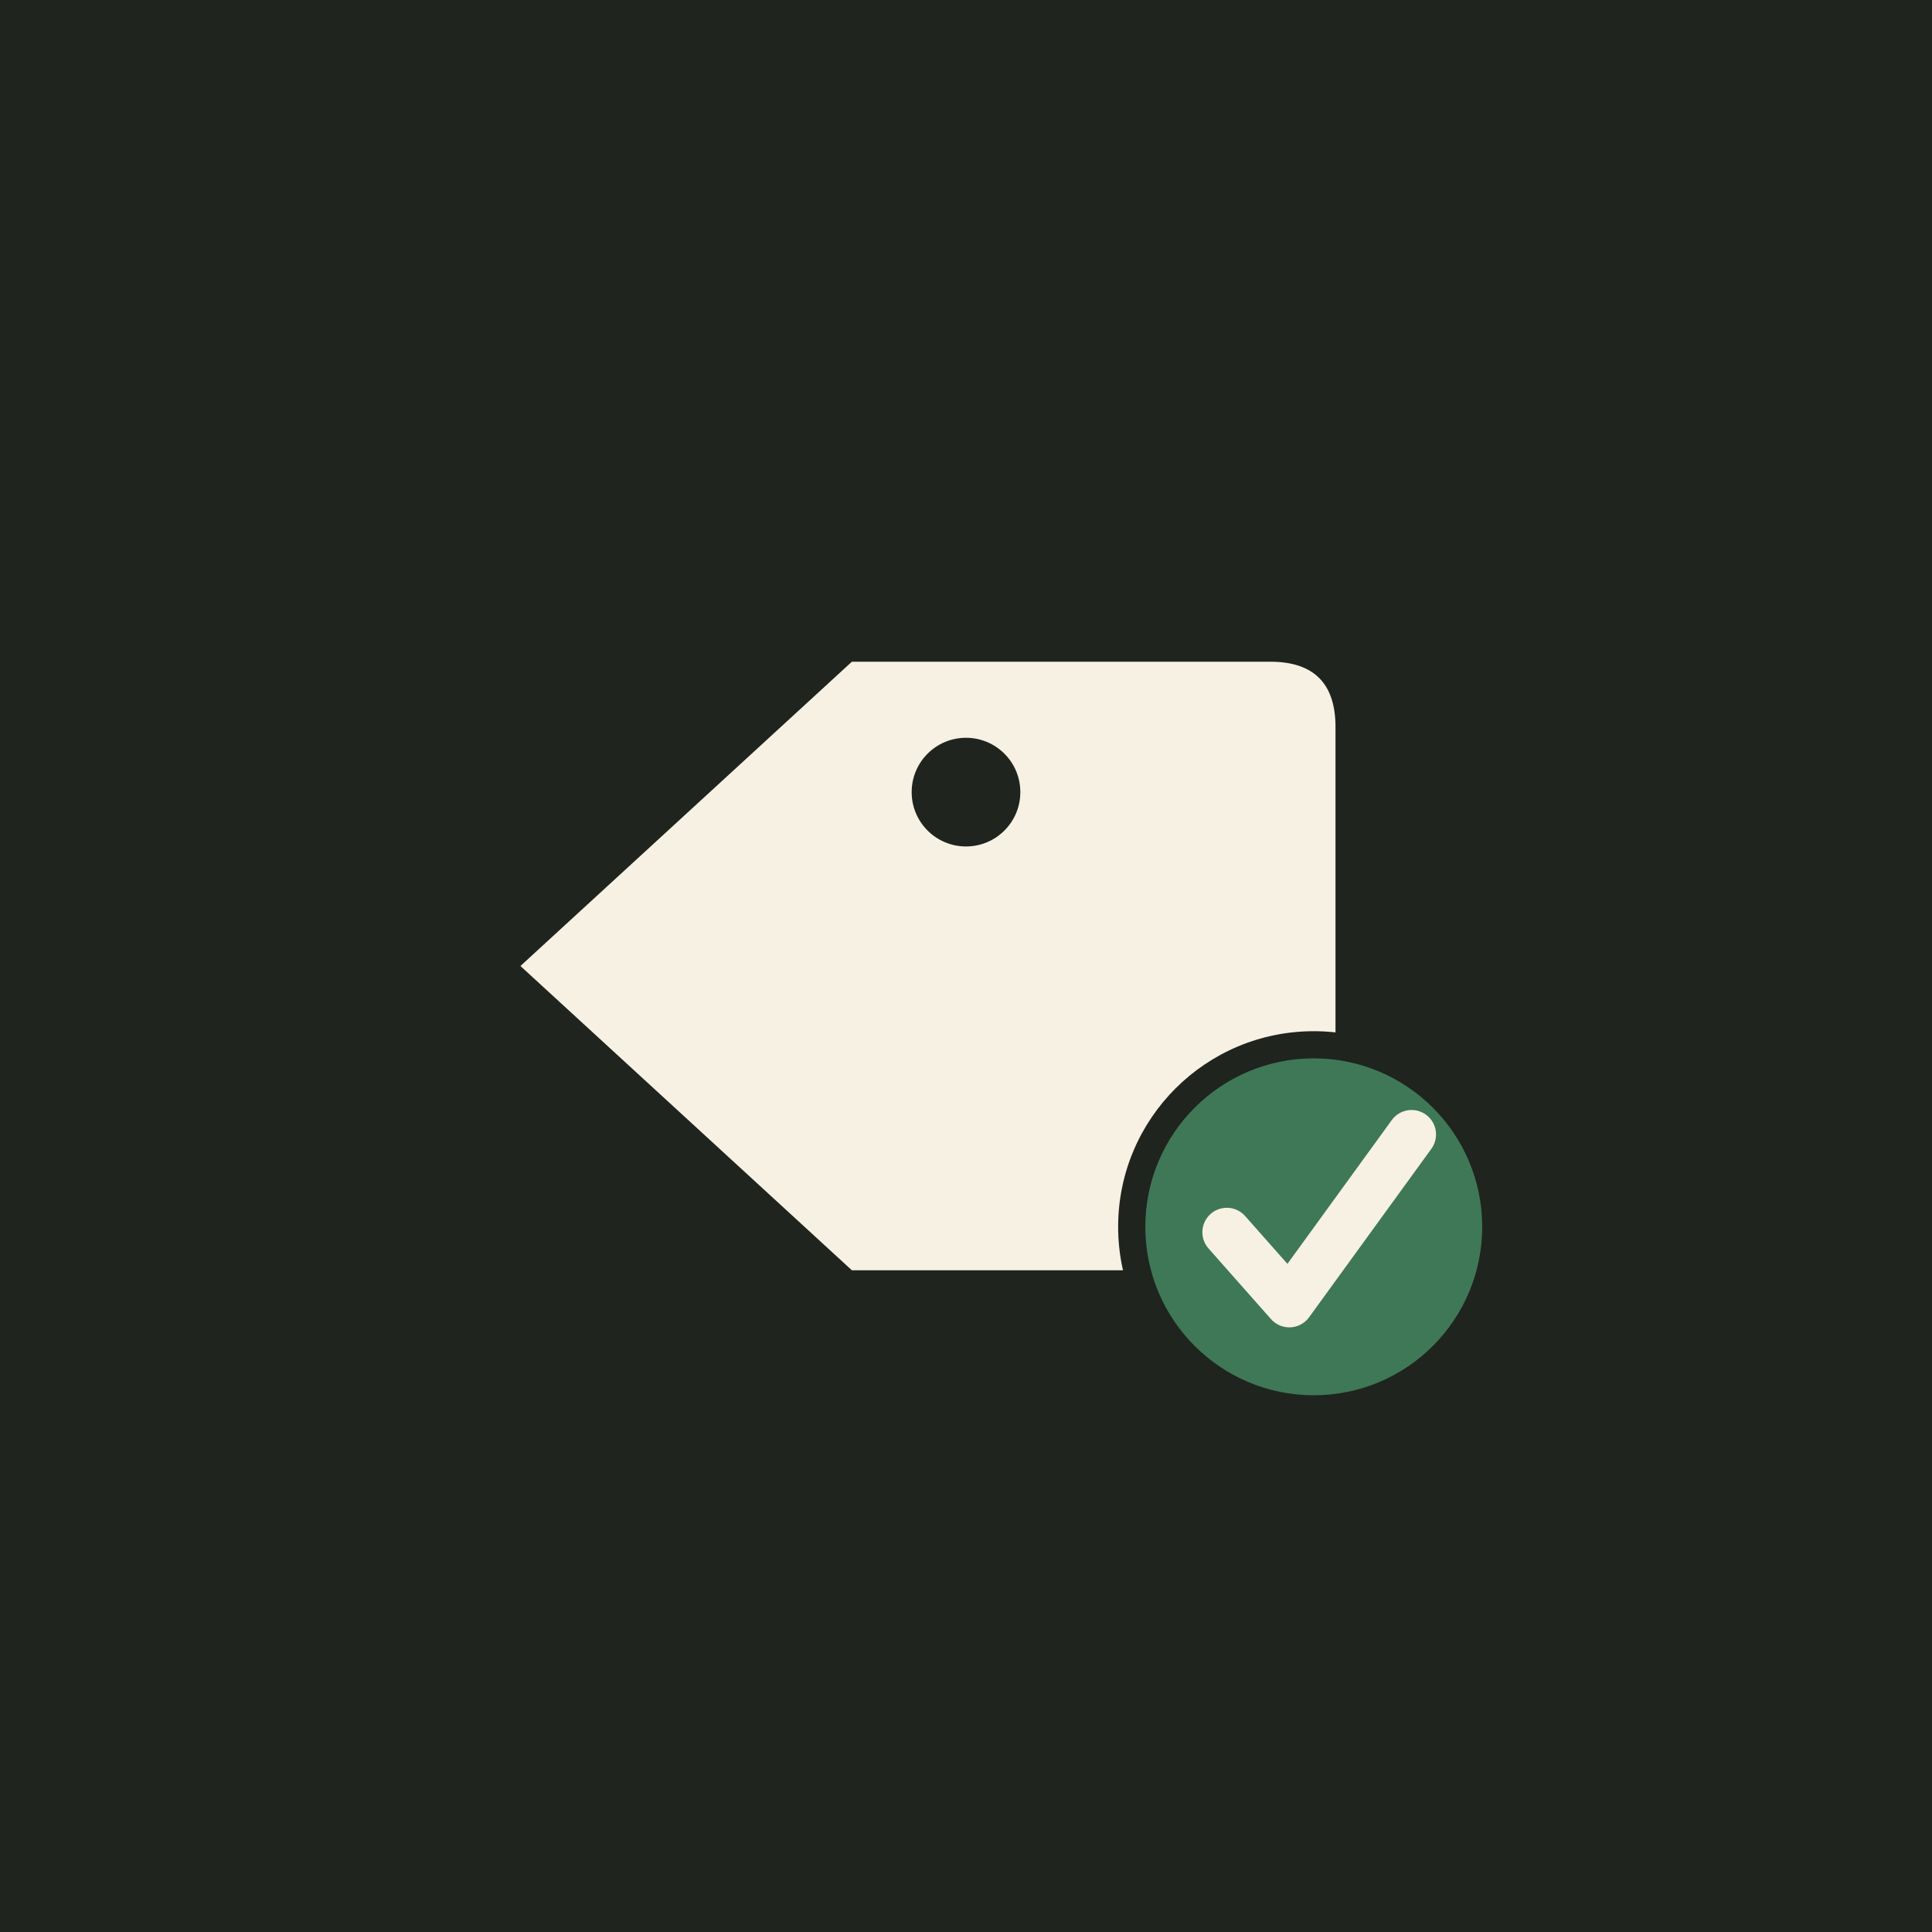
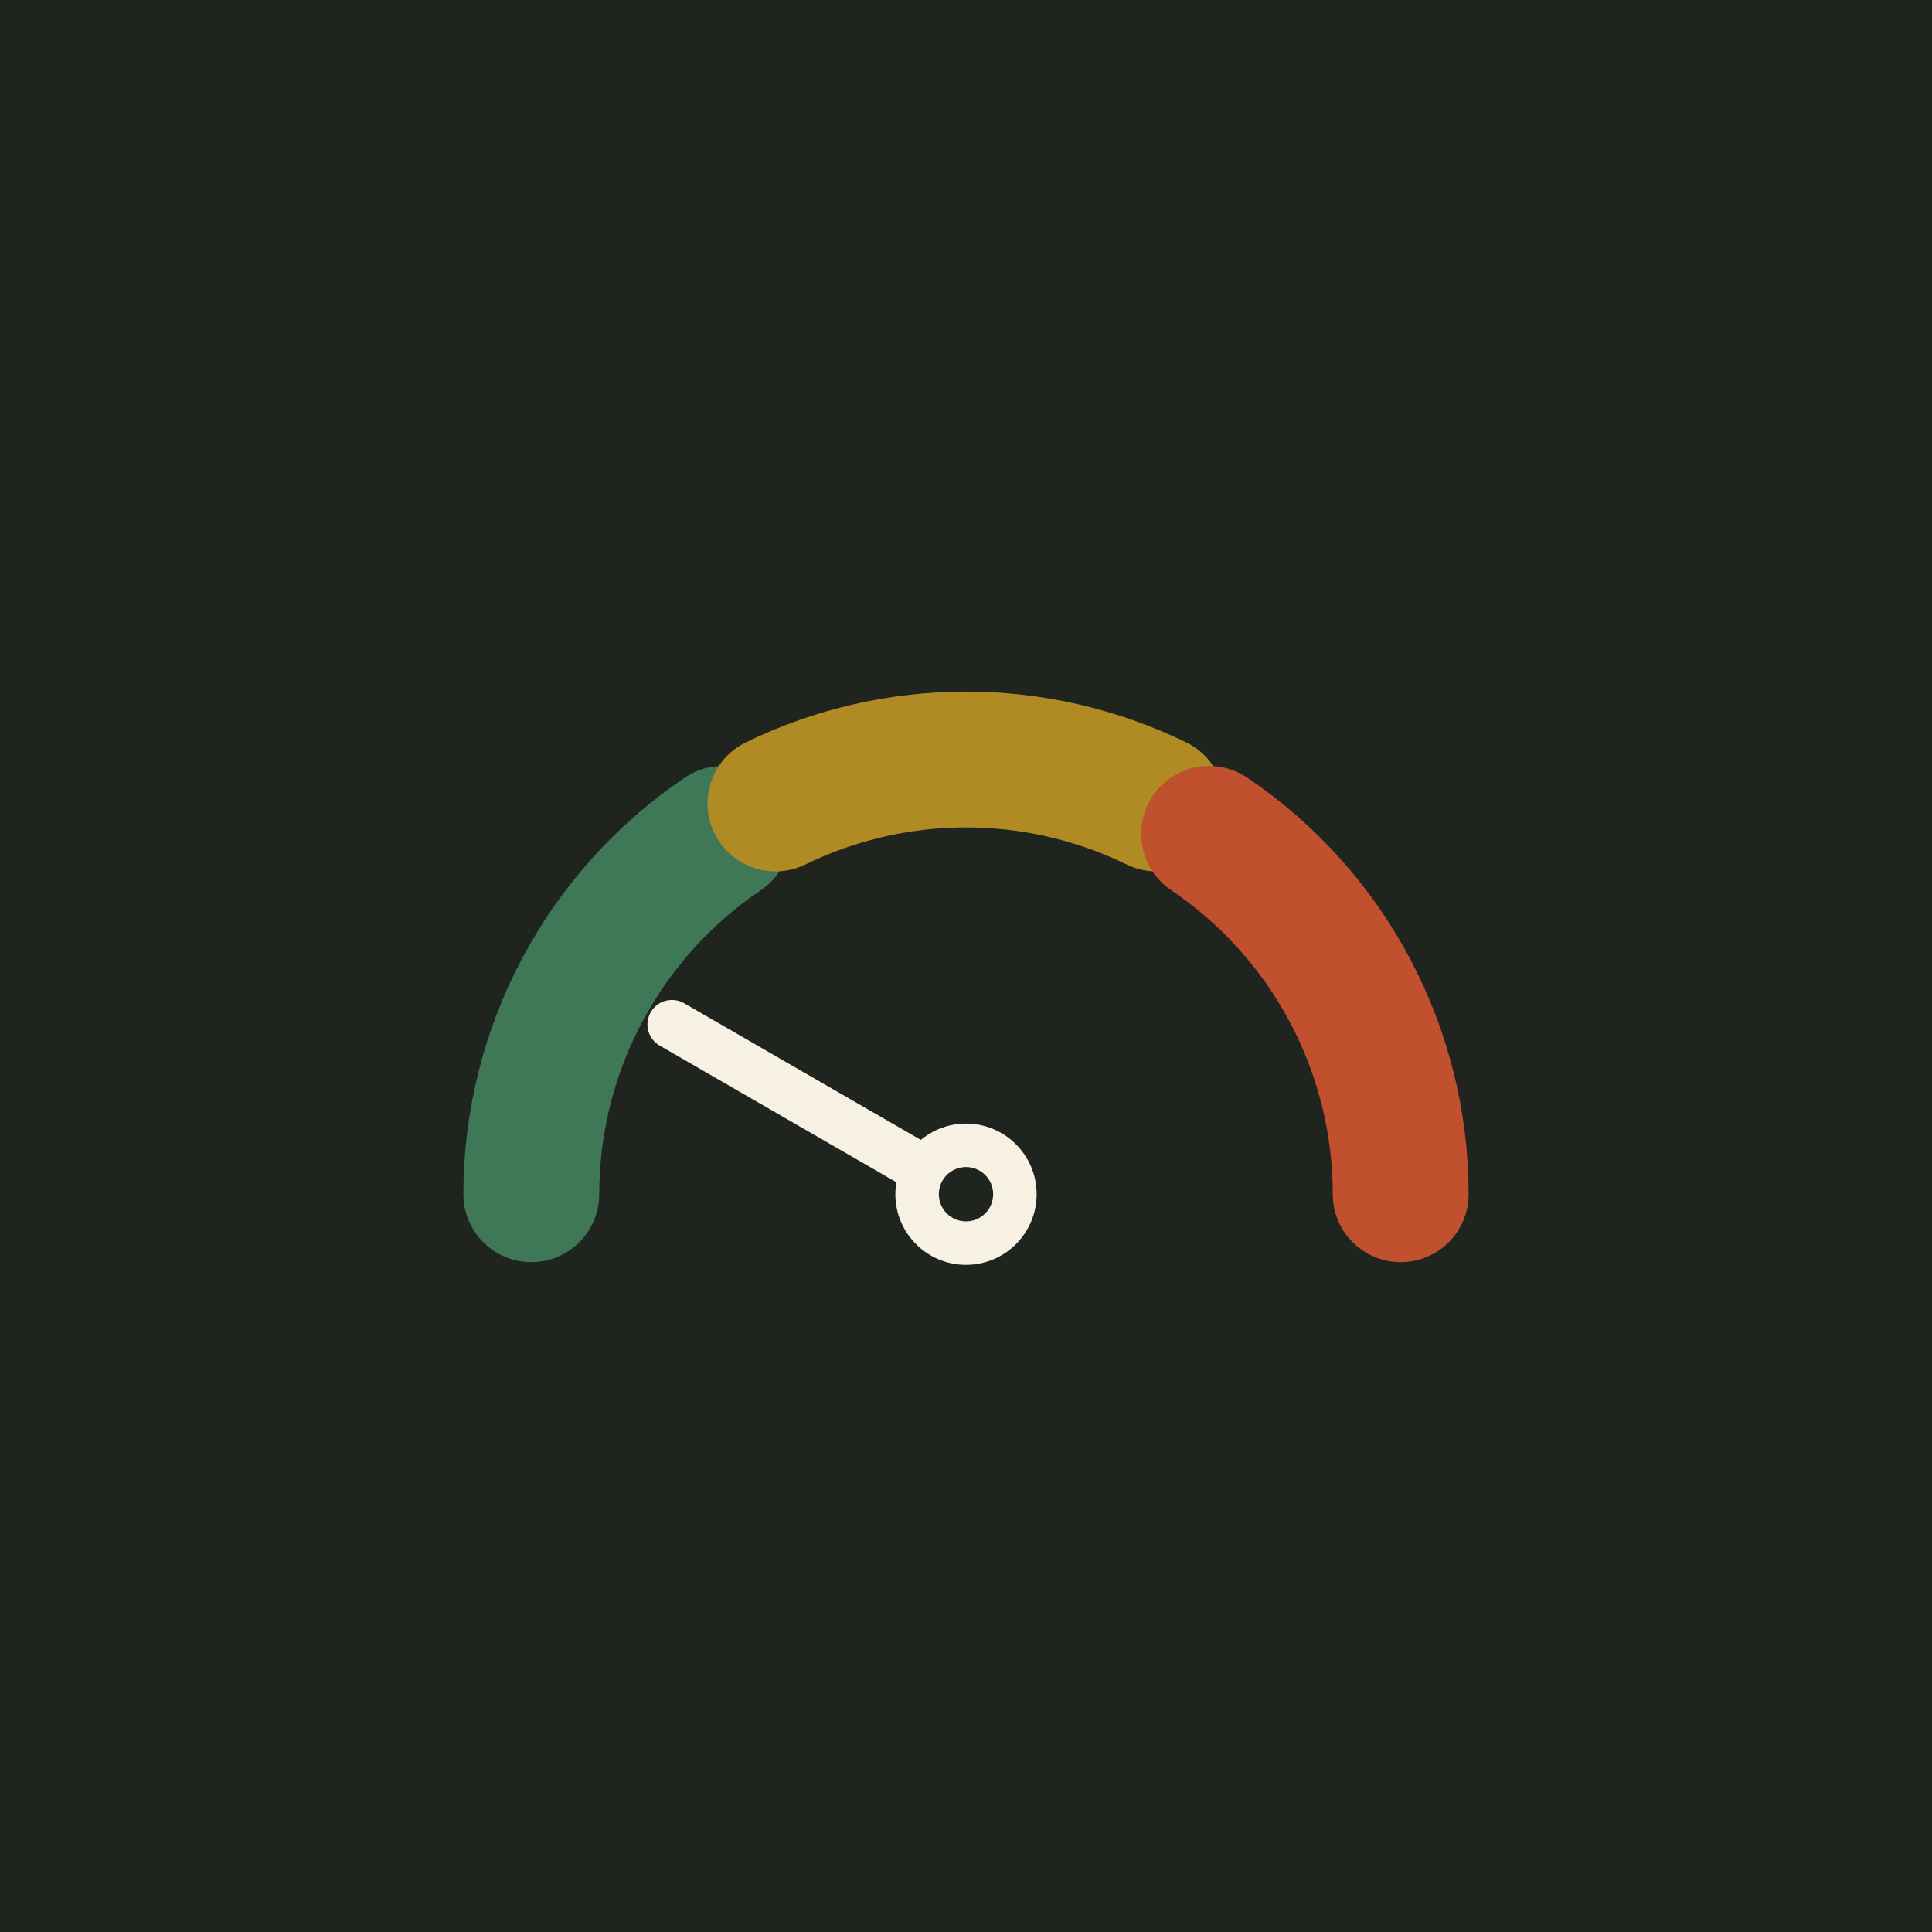
<svg xmlns="http://www.w3.org/2000/svg" width="512" height="512" viewBox="0 0 512 512">
  <rect x="0" y="0" width="512" height="512" fill="#1F241E" />
  <g transform="translate(256,256) scale(0.72) translate(-256,-256)">
-     <path d="M 92,256 L 214,144 L 368,144 Q 392,144 392,168 L 392,344 Q 392,368 368,368 L 214,368 Z" fill="#F7F1E3" />
-     <circle cx="256" cy="192" r="20" fill="#1F241E" />
-     <circle cx="384" cy="352" r="72" fill="#1F241E" />
-     <circle cx="384" cy="352" r="62" fill="#3F7857" />
-     <polyline points="352,354 375,380 420,318" fill="none" stroke="#F7F1E3" stroke-width="18" stroke-linecap="round" stroke-linejoin="round" />
+     <path d="M 96,340 A 160,160 0 0 1 166.53,207.36" fill="none" stroke="#3F7857" stroke-width="50" stroke-linecap="round" />
+     <path d="M 185.86,196.19 A 160,160 0 0 1 326.14,196.19" fill="none" stroke="#B08A22" stroke-width="50" stroke-linecap="round" />
+     <path d="M 345.47,207.36 A 160,160 0 0 1 416,340" fill="none" stroke="#C1502E" stroke-width="50" stroke-linecap="round" />
+     <line x1="256" y1="340" x2="147.75" y2="277.5" stroke="#F7F1E3" stroke-width="18" stroke-linecap="round" />
+     <circle cx="256" cy="340" r="26" fill="#F7F1E3" />
+     <circle cx="256" cy="340" r="10" fill="#1F241E" />
  </g>
</svg>
